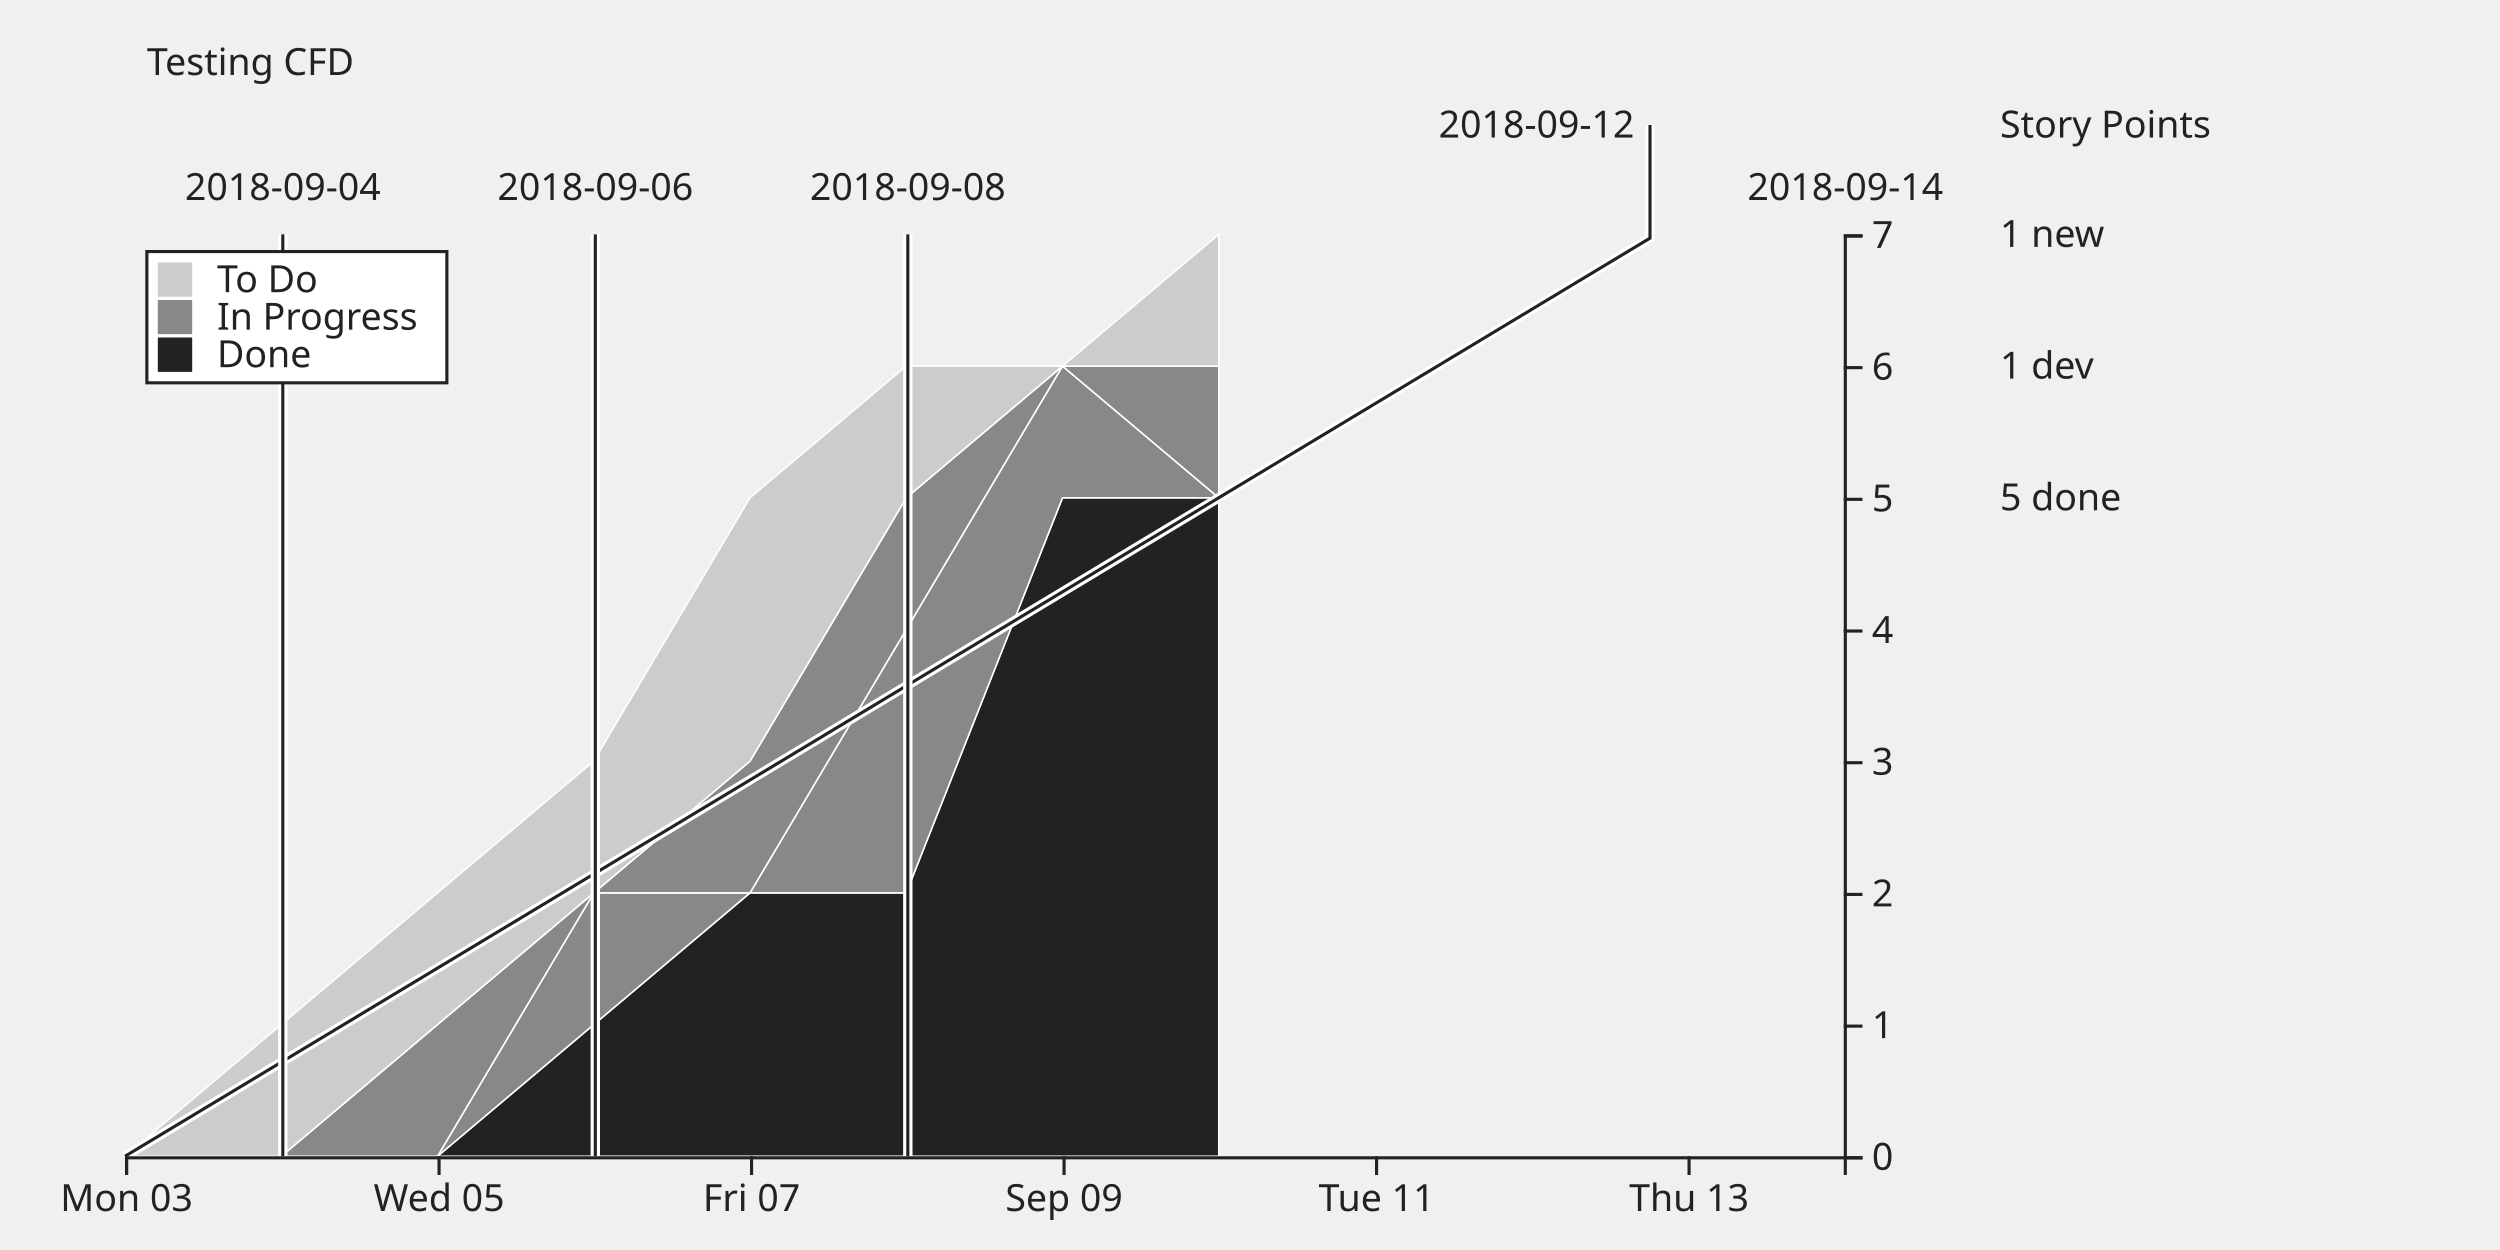
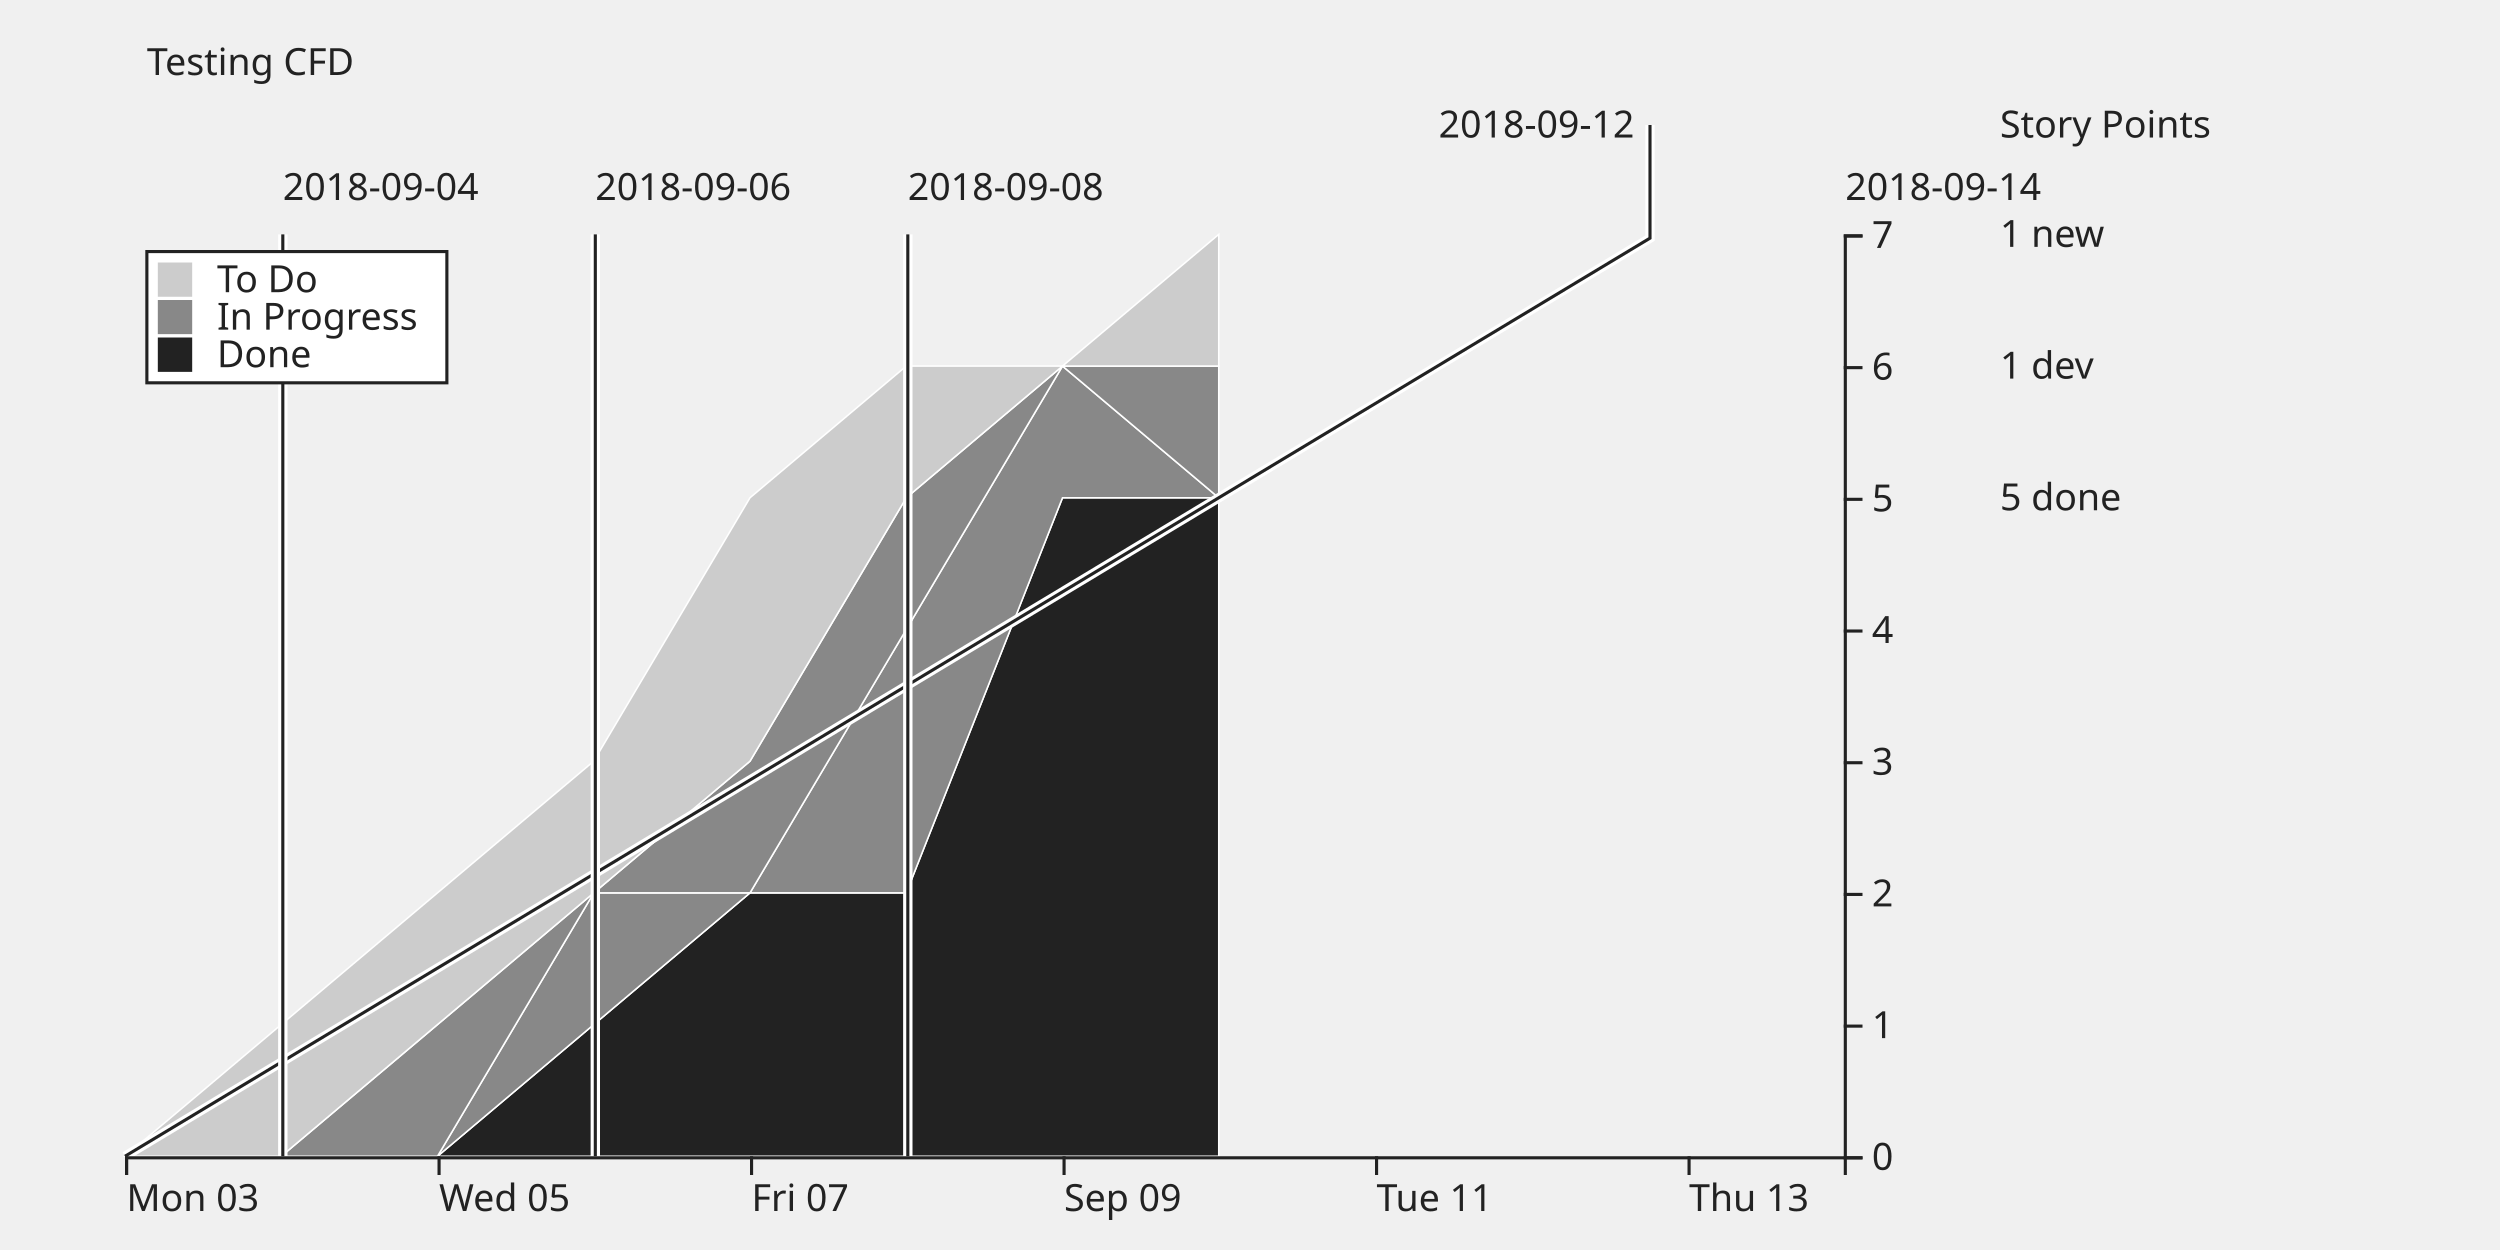
<svg xmlns="http://www.w3.org/2000/svg" width="800" height="400">
  <g transform="translate(40,75)">
    <g class="layer">
      <path class="area" style="fill: #222; stroke: #fff; stroke-width: .5;" d="M0,295L50,295L100,295L150,252.857L200,210.714L250,210.714L300,84.286L350,84.286L350,295L300,295L250,295L200,295L150,295L100,295L50,295L0,295Z" />
      <text x="600" y="84.286" dy="4px" font-size="12px" font-family="sans-serif" style="text-anchor: start; fill: #222;">5 done</text>
    </g>
    <g class="layer">
      <path class="area" style="fill: #888; stroke: #fff; stroke-width: .5;" d="M0,295L50,295L100,295L150,210.714L200,210.714L250,126.429L300,42.143L350,84.286L350,84.286L300,84.286L250,210.714L200,210.714L150,252.857L100,295L50,295L0,295Z" />
    </g>
    <g class="layer">
      <path class="area" style="fill: #888; stroke: #fff; stroke-width: .5;" d="M0,295L50,295L100,252.857L150,210.714L200,168.571L250,84.286L300,42.143L350,42.143L350,84.286L300,42.143L250,126.429L200,210.714L150,210.714L100,295L50,295L0,295Z" />
      <text x="600" y="42.143" dy="4px" font-size="12px" font-family="sans-serif" style="text-anchor: start; fill: #222;">1 dev</text>
    </g>
    <g class="layer">
      <path class="area" style="fill: #ccc; stroke: #fff; stroke-width: .5;" d="M0,295L50,252.857L100,210.714L150,168.571L200,84.286L250,42.143L300,42.143L350,0L350,42.143L300,42.143L250,84.286L200,168.571L150,210.714L100,252.857L50,295L0,295Z" />
      <text x="600" y="0" dy="4px" font-size="12px" font-family="sans-serif" style="text-anchor: start; fill: #222;">1 new</text>
    </g>
    <path d="M0,295L488,1.204L488,-35" fill="none" style="stroke-width: 3; stroke: #fff;" />
    <path d="M0,295L488,1.204L488,-35" fill="none" style="stroke-width: 1; stroke: #222;" />
    <text x="483" y="-35" dy="4px" font-size="12" font-family="sans-serif" style="text-anchor: end; fill: #222;">2018-09-12</text>
    <line x1="50.5" y1="295" x2="50.5" y2="0" style="stroke-width: 3; stroke: #fff;" />
    <line x1="50.5" y1="295" x2="50.5" y2="0" style="stroke-width: 1; stroke: #222;" />
    <rect style="fill: #fff;" />
-     <text x="50.5" y="-15" dy="4px" font-size="12px" font-family="sans-serif" style="fill: #222; text-anchor: middle;">2018-09-04</text>
+     <text x="50.5" y="-15" dy="4px" font-size="12px" font-family="sans-serif" style="fill: #222; text-anchor: start;">2018-09-04</text>
    <line x1="150.5" y1="295" x2="150.5" y2="0" style="stroke-width: 3; stroke: #fff;" />
    <line x1="150.5" y1="295" x2="150.5" y2="0" style="stroke-width: 1; stroke: #222;" />
    <rect style="fill: #fff;" />
-     <text x="150.5" y="-15" dy="4px" font-size="12px" font-family="sans-serif" style="fill: #222; text-anchor: middle;">2018-09-06</text>
+     <text x="150.5" y="-15" dy="4px" font-size="12px" font-family="sans-serif" style="fill: #222; text-anchor: start;">2018-09-06</text>
    <line x1="250.5" y1="295" x2="250.5" y2="0" style="stroke-width: 3; stroke: #fff;" />
    <line x1="250.5" y1="295" x2="250.5" y2="0" style="stroke-width: 1; stroke: #222;" />
    <rect style="fill: #fff;" />
-     <text x="250.5" y="-15" dy="4px" font-size="12px" font-family="sans-serif" style="fill: #222; text-anchor: middle;">2018-09-08</text>
+     <text x="250.5" y="-15" dy="4px" font-size="12px" font-family="sans-serif" style="fill: #222; text-anchor: start;">2018-09-08</text>
    <rect style="fill: #fff;" />
-     <text x="550.5" y="-15" dy="4px" font-size="12px" font-family="sans-serif" style="fill: #222; text-anchor: middle;">2018-09-14</text>
+     <text x="550.5" y="-15" dy="4px" font-size="12px" font-family="sans-serif" style="fill: #222; text-anchor: start;">2018-09-14</text>
    <g transform="translate(0,295)" fill="none" font-size="10" font-family="sans-serif" text-anchor="middle">
      <path class="domain" stroke="currentColor" d="M0.5,6V0.5H550.5V6" style="stroke: #222;" />
      <g class="tick" opacity="1" transform="translate(0.5,0)">
        <line stroke="currentColor" y2="6" style="stroke: #222;" />
-         <text fill="currentColor" y="9" dy="0.71em" style="fill: #222;" font-size="12px" font-family="sans-serif">Mon 03</text>
+         <text fill="currentColor" y="9" dy="0.71em" style="fill: #222; text-anchor: start;" font-size="12px" font-family="sans-serif">Mon 03</text>
      </g>
      <g class="tick" opacity="1" transform="translate(100.5,0)">
        <line stroke="currentColor" y2="6" style="stroke: #222;" />
-         <text fill="currentColor" y="9" dy="0.71em" style="fill: #222;" font-size="12px" font-family="sans-serif">Wed 05</text>
+         <text fill="currentColor" y="9" dy="0.71em" style="fill: #222; text-anchor: start;" font-size="12px" font-family="sans-serif">Wed 05</text>
      </g>
      <g class="tick" opacity="1" transform="translate(200.5,0)">
        <line stroke="currentColor" y2="6" style="stroke: #222;" />
-         <text fill="currentColor" y="9" dy="0.71em" style="fill: #222;" font-size="12px" font-family="sans-serif">Fri 07</text>
+         <text fill="currentColor" y="9" dy="0.71em" style="fill: #222; text-anchor: start;" font-size="12px" font-family="sans-serif">Fri 07</text>
      </g>
      <g class="tick" opacity="1" transform="translate(300.5,0)">
        <line stroke="currentColor" y2="6" style="stroke: #222;" />
-         <text fill="currentColor" y="9" dy="0.71em" style="fill: #222;" font-size="12px" font-family="sans-serif">Sep 09</text>
+         <text fill="currentColor" y="9" dy="0.71em" style="fill: #222; text-anchor: start;" font-size="12px" font-family="sans-serif">Sep 09</text>
      </g>
      <g class="tick" opacity="1" transform="translate(400.5,0)">
        <line stroke="currentColor" y2="6" style="stroke: #222;" />
-         <text fill="currentColor" y="9" dy="0.71em" style="fill: #222;" font-size="12px" font-family="sans-serif">Tue 11</text>
+         <text fill="currentColor" y="9" dy="0.71em" style="fill: #222; text-anchor: start;" font-size="12px" font-family="sans-serif">Tue 11</text>
      </g>
      <g class="tick" opacity="1" transform="translate(500.5,0)">
        <line stroke="currentColor" y2="6" style="stroke: #222;" />
-         <text fill="currentColor" y="9" dy="0.71em" style="fill: #222;" font-size="12px" font-family="sans-serif">Thu 13</text>
+         <text fill="currentColor" y="9" dy="0.71em" style="fill: #222; text-anchor: start;" font-size="12px" font-family="sans-serif">Thu 13</text>
      </g>
    </g>
    <g transform="translate(550 ,0)" fill="none" font-size="10" font-family="sans-serif" text-anchor="start">
      <path class="domain" stroke="currentColor" d="M6,295.5H0.5V0.5H6" style="stroke: #222;" />
      <g class="tick" opacity="1" transform="translate(0,295.5)">
        <line stroke="currentColor" x2="6" style="stroke: #222;" />
-         <text fill="currentColor" x="9" dy="0.32em" style="fill: #222;" font-size="12px" font-family="sans-serif">0</text>
+         <text fill="currentColor" x="9" dy="0.32em" style="fill: #222;" text-anchor="start" font-size="12px" font-family="sans-serif">0</text>
      </g>
      <g class="tick" opacity="1" transform="translate(0,253.3571)">
        <line stroke="currentColor" x2="6" style="stroke: #222;" />
-         <text fill="currentColor" x="9" dy="0.32em" style="fill: #222;" font-size="12px" font-family="sans-serif">1</text>
+         <text fill="currentColor" x="9" dy="0.32em" style="fill: #222;" text-anchor="start" font-size="12px" font-family="sans-serif">1</text>
      </g>
      <g class="tick" opacity="1" transform="translate(0,211.2143)">
        <line stroke="currentColor" x2="6" style="stroke: #222;" />
-         <text fill="currentColor" x="9" dy="0.32em" style="fill: #222;" font-size="12px" font-family="sans-serif">2</text>
+         <text fill="currentColor" x="9" dy="0.32em" style="fill: #222;" text-anchor="start" font-size="12px" font-family="sans-serif">2</text>
      </g>
      <g class="tick" opacity="1" transform="translate(0,169.0714)">
        <line stroke="currentColor" x2="6" style="stroke: #222;" />
-         <text fill="currentColor" x="9" dy="0.32em" style="fill: #222;" font-size="12px" font-family="sans-serif">3</text>
+         <text fill="currentColor" x="9" dy="0.32em" style="fill: #222;" text-anchor="start" font-size="12px" font-family="sans-serif">3</text>
      </g>
      <g class="tick" opacity="1" transform="translate(0,126.9286)">
        <line stroke="currentColor" x2="6" style="stroke: #222;" />
-         <text fill="currentColor" x="9" dy="0.32em" style="fill: #222;" font-size="12px" font-family="sans-serif">4</text>
+         <text fill="currentColor" x="9" dy="0.32em" style="fill: #222;" text-anchor="start" font-size="12px" font-family="sans-serif">4</text>
      </g>
      <g class="tick" opacity="1" transform="translate(0,84.78571)">
        <line stroke="currentColor" x2="6" style="stroke: #222;" />
-         <text fill="currentColor" x="9" dy="0.32em" style="fill: #222;" font-size="12px" font-family="sans-serif">5</text>
+         <text fill="currentColor" x="9" dy="0.32em" style="fill: #222;" text-anchor="start" font-size="12px" font-family="sans-serif">5</text>
      </g>
      <g class="tick" opacity="1" transform="translate(0,42.64286)">
        <line stroke="currentColor" x2="6" style="stroke: #222;" />
-         <text fill="currentColor" x="9" dy="0.32em" style="fill: #222;" font-size="12px" font-family="sans-serif">6</text>
+         <text fill="currentColor" x="9" dy="0.32em" style="fill: #222;" text-anchor="start" font-size="12px" font-family="sans-serif">6</text>
      </g>
      <g class="tick" opacity="1" transform="translate(0,0.5)">
        <line stroke="currentColor" x2="6" style="stroke: #222;" />
-         <text fill="currentColor" x="9" dy="0.32em" style="fill: #222;" font-size="12px" font-family="sans-serif">7</text>
+         <text fill="currentColor" x="9" dy="0.32em" style="fill: #222;" text-anchor="start" font-size="12px" font-family="sans-serif">7</text>
      </g>
    </g>
    <text x="7" y="-55" dy="4px" font-size="12px" font-family="sans-serif" style="text-anchor: start; fill: #222;">Testing CFD</text>
    <rect x="7" y="5.5" width="96" height="42" style="fill: #fff; stroke: #222;" />
    <rect x="10" y="8.5" width="12" height="12" style="fill: #ccc; stroke: #fff;" />
    <text x="29.44" y="14.5" dy="4px" font-size="12px" font-family="sans-serif" style="text-anchor: start; fill: #222;">To Do</text>
    <rect x="10" y="20.5" width="12" height="12" style="fill: #888; stroke: #fff;" />
    <text x="29.44" y="26.5" dy="4px" font-size="12px" font-family="sans-serif" style="text-anchor: start; fill: #222;">In Progress</text>
    <rect x="10" y="32.5" width="12" height="12" style="fill: #222; stroke: #fff;" />
    <text x="29.44" y="38.5" dy="4px" font-size="12px" font-family="sans-serif" style="text-anchor: start; fill: #222;">Done</text>
    <text x="600" y="-35" dy="4px" font-size="12px" font-family="sans-serif" style="text-anchor: start; fill: #222;">Story Points</text>
    <rect fill="#fff" stroke="#222" class="focus-item" width="12" height="12" style="display: none;" />
    <text dy="4px" font-size="12px" font-family="sans-serif" style="text-anchor: start; fill: #222; display: none;" />
    <text dy="4px" font-size="12px" font-family="sans-serif" style="text-anchor: start; fill: #222; display: none;" />
    <text dy="4px" font-size="12px" font-family="sans-serif" style="text-anchor: start; fill: #222; display: none;" />
    <text dy="4px" font-size="12px" font-family="sans-serif" style="text-anchor: start; fill: #222; display: none;" />
    <text dy="4px" font-size="12px" font-family="sans-serif" style="text-anchor: start; fill: #222; display: none;" />
    <text dy="4px" font-size="12px" font-family="sans-serif" style="text-anchor: start; fill: #222; display: none;" />
    <text dy="4px" font-size="12px" font-family="sans-serif" style="text-anchor: start; fill: #222; display: none;" />
    <text dy="4px" font-size="12px" font-family="sans-serif" style="text-anchor: start; fill: #222; display: none;" />
    <text dy="4px" font-size="12px" font-family="sans-serif" style="text-anchor: start; fill: #222; display: none;" />
    <text dy="4px" font-size="12px" font-family="sans-serif" style="text-anchor: start; fill: #222; display: none;" />
    <text dy="4px" font-size="12px" font-family="sans-serif" style="text-anchor: start; fill: #222; display: none;" />
    <text dy="4px" font-size="12px" font-family="sans-serif" style="text-anchor: start; fill: #222; display: none;" />
    <text dy="4px" font-size="12px" font-family="sans-serif" style="text-anchor: start; fill: #222; display: none;" />
    <text dy="4px" font-size="12px" font-family="sans-serif" style="text-anchor: start; fill: #222; display: none;" />
    <text dy="4px" font-size="12px" font-family="sans-serif" style="text-anchor: start; fill: #222; display: none;" />
    <text dy="4px" font-size="12px" font-family="sans-serif" style="text-anchor: start; fill: #222; display: none;" />
    <text dy="4px" font-size="12px" font-family="sans-serif" style="text-anchor: start; fill: #222; display: none;" />
    <text dy="4px" font-size="12px" font-family="sans-serif" style="text-anchor: start; fill: #222; display: none;" />
    <text dy="4px" font-size="12px" font-family="sans-serif" style="text-anchor: start; fill: #222; display: none;" />
    <text dy="4px" font-size="12px" font-family="sans-serif" style="text-anchor: start; fill: #222; display: none;" />
    <text dy="4px" font-size="12px" font-family="sans-serif" style="text-anchor: start; fill: #222; display: none;" />
    <text dy="4px" font-size="12px" font-family="sans-serif" style="text-anchor: start; fill: #222; display: none;" />
    <text dy="4px" font-size="12px" font-family="sans-serif" style="text-anchor: start; fill: #222; display: none;" />
    <text dy="4px" font-size="12px" font-family="sans-serif" style="text-anchor: start; fill: #222; display: none;" />
    <text dy="4px" font-size="12px" font-family="sans-serif" style="text-anchor: start; fill: #222; display: none;" />
    <text dy="4px" font-size="12px" font-family="sans-serif" style="text-anchor: start; fill: #222; display: none;" />
    <text dy="4px" font-size="12px" font-family="sans-serif" style="text-anchor: start; fill: #222; display: none;" />
    <text dy="4px" font-size="12px" font-family="sans-serif" style="text-anchor: start; fill: #222; display: none;" />
    <text dy="4px" font-size="12px" font-family="sans-serif" style="text-anchor: start; fill: #222; display: none;" />
    <text dy="4px" font-size="12px" font-family="sans-serif" style="text-anchor: start; fill: #222; display: none;" />
    <text dy="4px" font-size="12px" font-family="sans-serif" style="text-anchor: start; fill: #222; display: none;" />
    <text dy="4px" font-size="12px" font-family="sans-serif" style="text-anchor: start; fill: #222; display: none;" />
    <text dy="4px" font-size="12px" font-family="sans-serif" style="text-anchor: start; fill: #222; display: none;" />
    <text dy="4px" font-size="12px" font-family="sans-serif" style="text-anchor: start; fill: #222; display: none;" />
    <text dy="4px" font-size="12px" font-family="sans-serif" style="text-anchor: start; fill: #222; display: none;" />
    <text dy="4px" font-size="12px" font-family="sans-serif" style="text-anchor: start; fill: #222; display: none;" />
    <text dy="4px" font-size="12px" font-family="sans-serif" style="text-anchor: start; fill: #222; display: none;" />
    <text dy="4px" font-size="12px" font-family="sans-serif" style="text-anchor: start; fill: #222; display: none;" />
    <text dy="4px" font-size="12px" font-family="sans-serif" style="text-anchor: start; fill: #222; display: none;" />
    <text dy="4px" font-size="12px" font-family="sans-serif" style="text-anchor: start; fill: #222; display: none;" />
    <line style="display: none; stroke-width: 3; stroke: #fff;" />
    <line style="display: none; stroke-width: 1; stroke: #222;" />
    <rect width="760" height="295" fill="transparent" />
  </g>
</svg>
